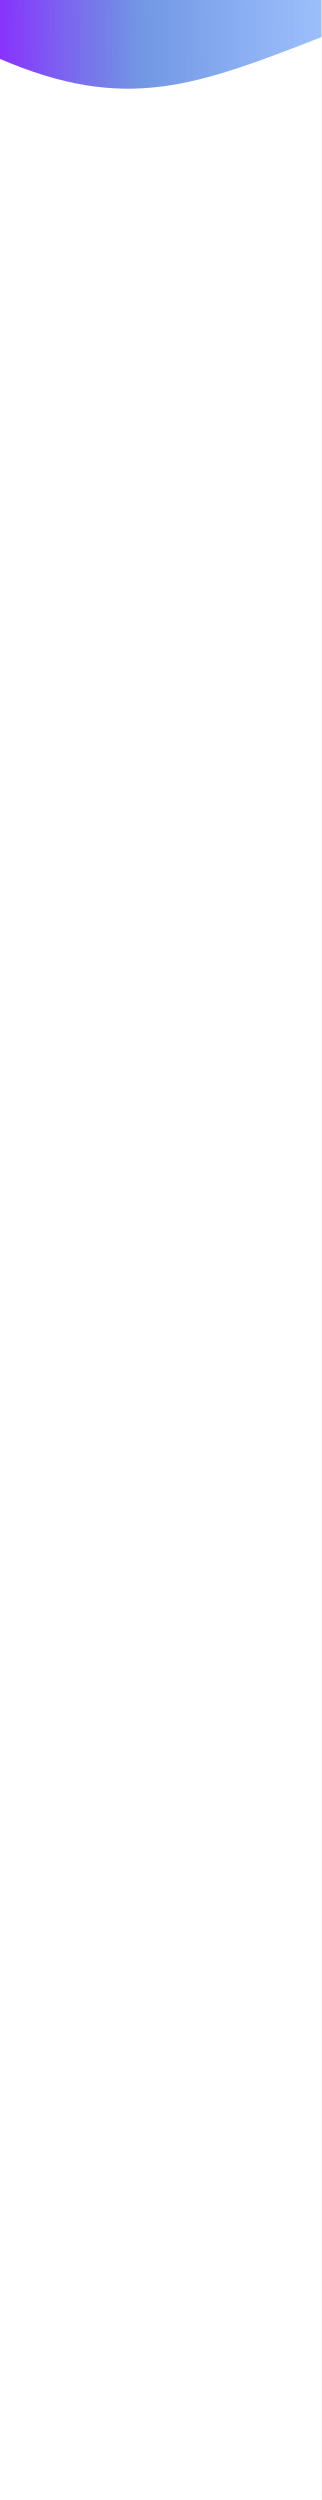
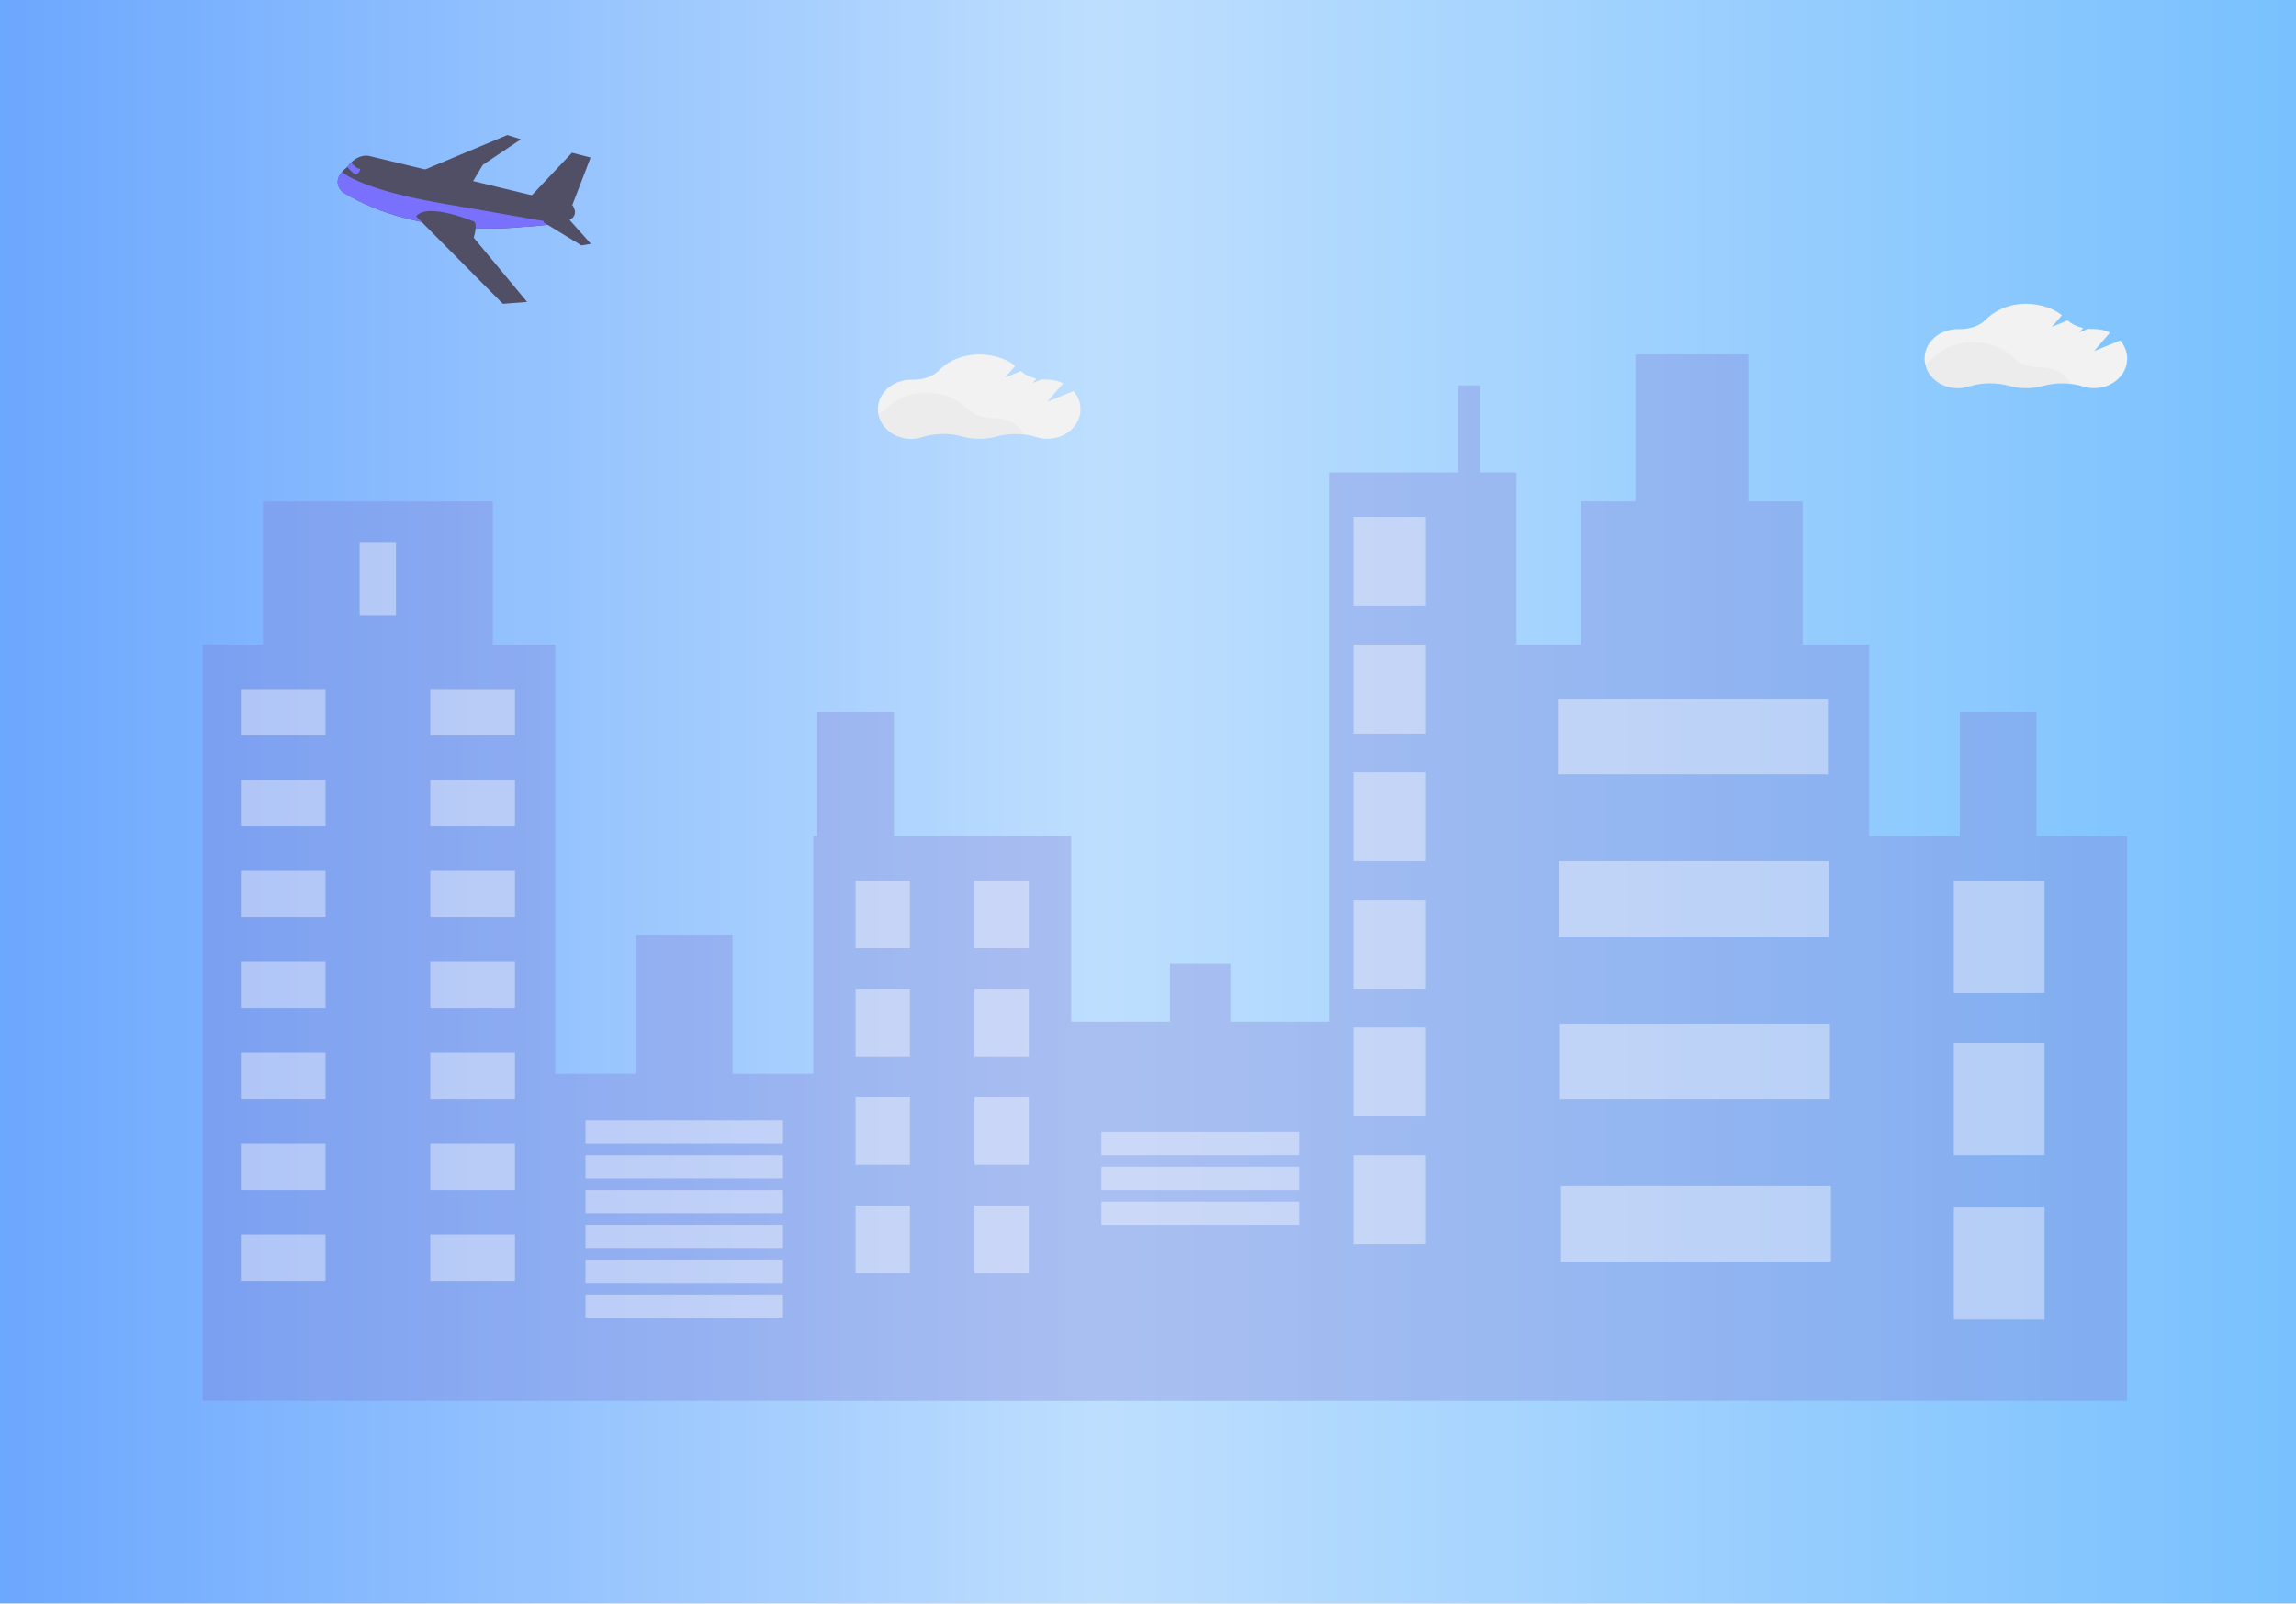
- <svg xmlns="http://www.w3.org/2000/svg" width="58" height="451" viewBox="0 0 58 451" fill="none">
-   <g filter="url(#filter0_b)">
-     <rect width="58" height="451" fill="white" />
+ <svg xmlns="http://www.w3.org/2000/svg" width="136" height="95" viewBox="0 0 136 95" fill="none">
+   <g opacity="0.9">
+     <rect width="136" height="95" fill="url(#paint0_linear)" />
+     <path opacity="0.3" d="M120.628 49.536V42.202H116.092V49.536H110.72V38.19H106.781V29.71H103.558V21H96.873V29.71H93.65V38.19H89.83V27.991H87.682V22.834H86.369V27.991H78.729V60.538H72.88V57.1H69.298V60.538H63.449V49.536H52.944V42.202H48.408V49.536H48.17V63.632H43.395V55.381H37.665V63.632H32.89V38.19H29.189V29.71H15.581V38.19H12V83H32.89H48.17H63.449H78.729H89.83H110.72H126V49.536H120.628Z" fill="#6F69D1" />
+     <path d="M125.592 20.174L124.038 20.803L124.98 19.709C124.714 19.572 124.383 19.496 124.042 19.494H124.017C123.909 19.494 123.801 19.489 123.694 19.478L123.169 19.691L123.393 19.435C123.02 19.351 122.698 19.195 122.473 18.988L121.532 19.372L122.134 18.681C121.883 18.475 121.564 18.306 121.199 18.189C120.834 18.071 120.432 18.006 120.023 18C119.044 18 118.171 18.372 117.615 18.952C117.448 19.126 117.211 19.269 116.929 19.365C116.647 19.462 116.33 19.509 116.01 19.501H115.958C114.877 19.501 114 20.285 114 21.251C114 22.217 114.877 23 115.958 23C116.196 23 116.43 22.962 116.64 22.891C117.009 22.777 117.411 22.715 117.821 22.71C118.23 22.704 118.637 22.756 119.012 22.862C119.328 22.951 119.669 22.998 120.015 22.998C120.36 22.998 120.702 22.951 121.018 22.862C121.39 22.759 121.792 22.708 122.198 22.713C122.603 22.718 123.002 22.779 123.367 22.891C123.576 22.96 123.807 22.996 124.042 22.997C125.123 22.997 126 22.215 126 21.249C126.007 20.874 125.867 20.505 125.592 20.174V20.174Z" fill="#F2F2F2" />
+     <path opacity="0.03" d="M122.665 22.733C122.1 22.664 121.515 22.705 120.986 22.85C120.67 22.939 120.328 22.985 119.983 22.986C119.637 22.985 119.295 22.937 118.98 22.846C118.604 22.741 118.198 22.69 117.789 22.695C117.379 22.701 116.976 22.763 116.608 22.877C116.399 22.948 116.165 22.985 115.928 22.986C114.967 22.986 114.167 22.367 114 21.552C114.192 21.463 114.355 21.35 114.482 21.222C115.043 20.642 115.916 20.27 116.889 20.27C117.862 20.27 118.731 20.638 119.297 21.21C119.464 21.384 119.699 21.526 119.979 21.624C120.258 21.722 120.573 21.773 120.892 21.77H120.918C121.674 21.77 122.342 22.162 122.665 22.733Z" fill="black" />
+     <path opacity="0.4" d="M19.282 40.826H14.268V43.577H19.282V40.826Z" fill="white" />
+     <path opacity="0.4" d="M25.489 43.577H30.503V40.826H25.489V43.577Z" fill="white" />
+     <path opacity="0.4" d="M19.282 46.212H14.268V48.963H19.282V46.212Z" fill="white" />
+     <path opacity="0.4" d="M25.489 48.963H30.503V46.213H25.489V48.963Z" fill="white" />
+     <path opacity="0.4" d="M19.282 51.599H14.268V54.349H19.282V51.599Z" fill="white" />
+     <path opacity="0.4" d="M25.489 54.349H30.503V51.599H25.489V54.349Z" fill="white" />
+     <path opacity="0.4" d="M19.282 56.985H14.268V59.736H19.282V56.985Z" fill="white" />
+     <path opacity="0.4" d="M25.489 59.736H30.503V56.985H25.489V59.736Z" fill="white" />
+     <path opacity="0.4" d="M19.282 62.371H14.268V65.122H19.282V62.371Z" fill="white" />
+     <path opacity="0.4" d="M25.489 65.122H30.503V62.371H25.489V65.122Z" fill="white" />
+     <path opacity="0.4" d="M19.282 67.758H14.268V70.508H19.282V67.758Z" fill="white" />
+     <path opacity="0.4" d="M25.489 70.508H30.503V67.758H25.489V70.508Z" fill="white" />
+     <path opacity="0.4" d="M19.282 73.144H14.268V75.895H19.282V73.144Z" fill="white" />
+     <path opacity="0.4" d="M25.489 75.895H30.503V73.144H25.489V75.895Z" fill="white" />
+     <path opacity="0.4" d="M46.379 66.383H34.681V67.758H46.379V66.383Z" fill="white" />
+     <path opacity="0.4" d="M46.379 68.445H34.681V69.821H46.379V68.445Z" fill="white" />
+     <path opacity="0.4" d="M46.379 70.508H34.681V71.883H46.379V70.508Z" fill="white" />
+     <path opacity="0.4" d="M76.938 67.07H65.239V68.445H76.938V67.07Z" fill="white" />
+     <path opacity="0.4" d="M76.938 69.133H65.239V70.508H76.938V69.133Z" fill="white" />
+     <path opacity="0.4" d="M76.938 71.196H65.239V72.571H76.938V71.196Z" fill="white" />
+     <path opacity="0.4" d="M46.379 72.571H34.681V73.946H46.379V72.571Z" fill="white" />
+     <path opacity="0.4" d="M46.379 74.634H34.681V76.009H46.379V74.634Z" fill="white" />
+     <path opacity="0.4" d="M46.379 76.697H34.681V78.072H46.379V76.697Z" fill="white" />
+     <path opacity="0.4" d="M53.899 52.172H50.676V56.183H53.899V52.172Z" fill="white" />
+     <path opacity="0.4" d="M57.72 56.183H60.943V52.172H57.72V56.183Z" fill="white" />
+     <path opacity="0.4" d="M53.899 58.59H50.676V62.601H53.899V58.59Z" fill="white" />
+     <path opacity="0.4" d="M57.72 62.601H60.943V58.59H57.72V62.601Z" fill="white" />
+     <path opacity="0.4" d="M53.899 65.007H50.676V69.018H53.899V65.007Z" fill="white" />
+     <path opacity="0.4" d="M57.72 69.018H60.943V65.007H57.72V69.018Z" fill="white" />
+     <path opacity="0.4" d="M53.899 71.425H50.676V75.436H53.899V71.425Z" fill="white" />
+     <path opacity="0.4" d="M57.72 75.436H60.943V71.425H57.72V75.436Z" fill="white" />
+     <path opacity="0.4" d="M84.459 30.627H80.161V35.898H84.459V30.627Z" fill="white" />
+     <path opacity="0.4" d="M84.459 38.19H80.161V43.462H84.459V38.19Z" fill="white" />
+     <path opacity="0.4" d="M84.459 45.754H80.161V51.026H84.459V45.754Z" fill="white" />
+     <path opacity="0.4" d="M84.459 53.318H80.161V58.59H84.459V53.318Z" fill="white" />
+     <path opacity="0.4" d="M84.459 60.882H80.161V66.153H84.459V60.882Z" fill="white" />
+     <path opacity="0.4" d="M84.459 68.445H80.161V73.717H84.459V68.445Z" fill="white" />
+     <path opacity="0.4" d="M108.274 41.399H92.278V45.869H108.274V41.399Z" fill="white" />
+     <path opacity="0.4" d="M108.333 51.026H92.337V55.495H108.333V51.026Z" fill="white" />
+     <path opacity="0.4" d="M108.392 60.653H92.397V65.122H108.392V60.653Z" fill="white" />
+     <path opacity="0.4" d="M108.452 70.279H92.457V74.749H108.452V70.279Z" fill="white" />
+     <path opacity="0.4" d="M23.452 32.117H21.304V36.471H23.452V32.117Z" fill="white" />
+     <path opacity="0.4" d="M121.106 52.172H115.734V58.819H121.106V52.172Z" fill="white" />
+     <path opacity="0.4" d="M121.106 61.799H115.734V68.445H121.106V61.799Z" fill="white" />
+     <path opacity="0.4" d="M121.106 71.54H115.734V78.187H121.106V71.54Z" fill="white" />
+     <path d="M33.757 13.021C33.6 13.107 33.326 13.178 33.008 13.235C32.144 13.39 30.96 13.445 30.96 13.445C30.96 13.445 24.872 14.199 20.31 11.394C20.31 11.394 19.646 10.874 20.262 10.175C20.357 10.07 20.457 9.978 20.563 9.9L20.57 9.889C20.64 9.792 20.716 9.705 20.797 9.629C21.033 9.4 21.432 9.13 21.918 9.252L33.901 12.148C33.901 12.148 34.339 12.7 33.757 13.021Z" fill="#3F3D56" />
+     <path d="M31.369 11.709L33.878 9.05L34.983 9.336L33.901 12.148C33.901 12.148 31.398 12.177 31.369 11.709Z" fill="#3F3D56" />
+     <path d="M25.054 10.094L30.05 8L30.856 8.252L28.599 9.768L27.893 10.947L25.054 10.094Z" fill="#3F3D56" />
+     <path d="M33.008 13.235C32.144 13.39 30.96 13.445 30.96 13.445C30.96 13.445 24.872 14.199 20.31 11.394C20.31 11.394 19.646 10.874 20.262 10.175L20.264 10.188C20.264 10.188 21.248 11.181 25.952 12.011L33.008 13.235Z" fill="#6C63FF" />
+     <path d="M32.205 13.178L34.439 14.54L35 14.447L33.664 12.947C33.664 12.947 32.047 12.432 32.205 13.178Z" fill="#3F3D56" />
+     <path d="M21.074 10.333C20.967 10.336 20.723 10.069 20.571 9.889C20.641 9.792 20.717 9.705 20.797 9.629C20.92 9.769 21.138 9.996 21.259 9.987C21.434 9.976 21.234 10.329 21.074 10.333Z" fill="#6C63FF" />
+     <path d="M31.223 17.888L29.788 18L25.756 13.938L25.007 13.183L24.644 12.817C25.326 11.956 28.109 13.143 28.109 13.143C28.162 13.21 28.179 13.322 28.177 13.445C28.172 13.676 28.1 13.947 28.072 14.045C28.065 14.069 28.061 14.082 28.061 14.082L31.223 17.888Z" fill="#3F3D56" />
+     <path d="M63.592 23.174L62.038 23.803L62.98 22.709C62.714 22.572 62.383 22.496 62.042 22.494H62.017C61.909 22.494 61.801 22.489 61.694 22.478L61.169 22.691L61.394 22.435C61.02 22.351 60.698 22.195 60.473 21.988L59.532 22.372L60.134 21.681C59.883 21.475 59.564 21.306 59.199 21.189C58.834 21.071 58.432 21.006 58.023 21C57.044 21 56.171 21.372 55.615 21.952C55.448 22.126 55.211 22.269 54.929 22.365C54.647 22.462 54.33 22.509 54.01 22.501H53.958C52.877 22.501 52 23.285 52 24.251C52 25.217 52.877 26 53.958 26C54.196 26 54.43 25.962 54.64 25.891C55.009 25.777 55.411 25.715 55.821 25.71C56.23 25.704 56.637 25.756 57.012 25.862C57.328 25.951 57.669 25.998 58.015 25.998C58.361 25.998 58.702 25.951 59.018 25.862C59.39 25.759 59.792 25.708 60.198 25.713C60.603 25.718 61.002 25.779 61.367 25.891C61.576 25.96 61.807 25.996 62.042 25.997C63.123 25.997 64 25.215 64 24.249C64.007 23.874 63.867 23.505 63.592 23.174V23.174Z" fill="#F2F2F2" />
+     <path opacity="0.03" d="M60.665 25.733C60.1 25.664 59.515 25.705 58.986 25.85C58.67 25.939 58.328 25.985 57.983 25.986C57.637 25.985 57.295 25.937 56.98 25.846C56.604 25.741 56.198 25.69 55.789 25.695C55.379 25.701 54.976 25.763 54.608 25.877C54.399 25.948 54.165 25.985 53.928 25.986C52.967 25.986 52.166 25.367 52 24.552C52.192 24.463 52.355 24.35 52.481 24.222C53.043 23.642 53.916 23.27 54.889 23.27C55.862 23.27 56.731 23.638 57.297 24.21C57.464 24.384 57.699 24.526 57.979 24.624C58.258 24.722 58.573 24.773 58.892 24.77H58.918C59.674 24.77 60.342 25.162 60.665 25.733Z" fill="black" />
  </g>
-   <path d="M0 0H58V6.689C35.35 15.53 22.65 20.371 0 10.627V0Z" fill="url(#paint0_linear)" />
  <defs>
-     <filter id="filter0_b" x="-4" y="-4" width="66" height="459" filterUnits="userSpaceOnUse" color-interpolation-filters="sRGB">
-       <feFlood flood-opacity="0" result="BackgroundImageFix" />
-       <feGaussianBlur in="BackgroundImage" stdDeviation="2" />
-       <feComposite in2="SourceAlpha" operator="in" result="effect1_backgroundBlur" />
-       <feBlend mode="normal" in="SourceGraphic" in2="effect1_backgroundBlur" result="shape" />
-     </filter>
-     <linearGradient id="paint0_linear" x1="-6.36938e-08" y1="6.764" x2="57.483" y2="6.352" gradientUnits="userSpaceOnUse">
-       <stop stop-color="#8832FD" />
-       <stop offset="0.443" stop-color="#5581DE" stop-opacity="0.83" />
-       <stop offset="1" stop-color="#5E97F8" stop-opacity="0.62" />
+     <linearGradient id="paint0_linear" x1="0" y1="47.5" x2="136" y2="47.5" gradientUnits="userSpaceOnUse">
+       <stop stop-color="#5D9FFF" />
+       <stop offset="0.48" stop-color="#B8DCFF" />
+       <stop offset="1" stop-color="#6BBBFF" />
    </linearGradient>
  </defs>
</svg>
